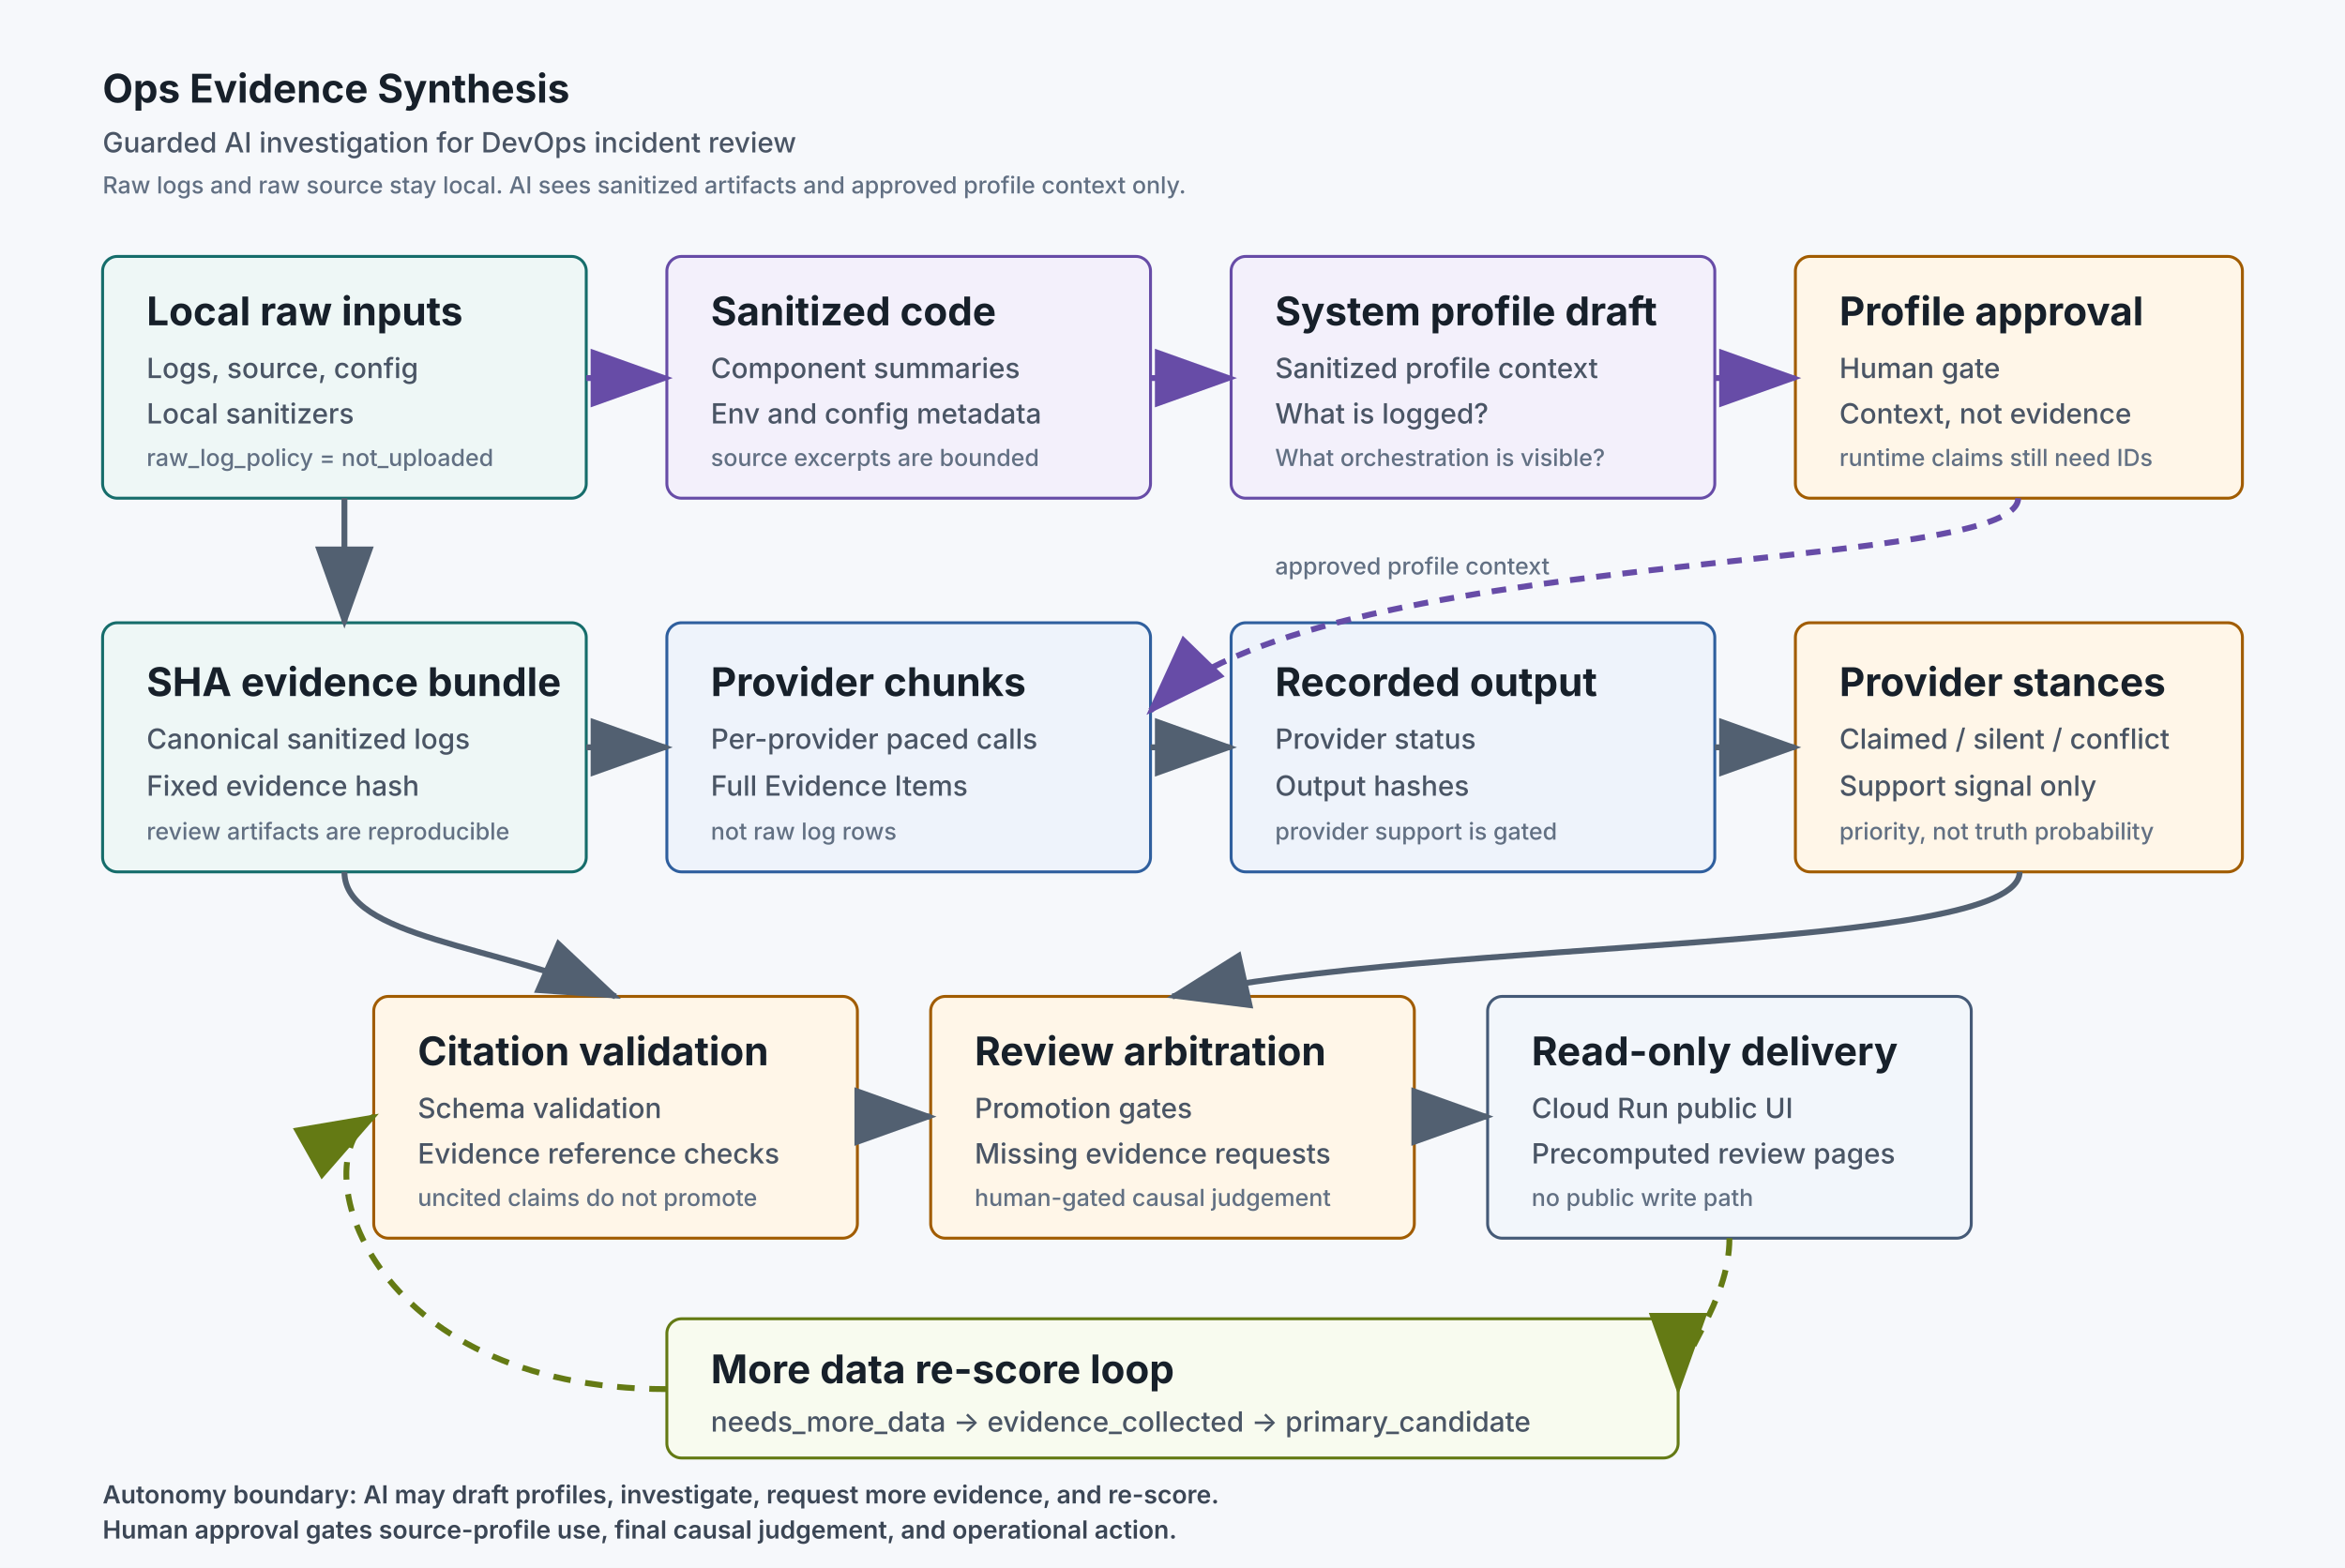
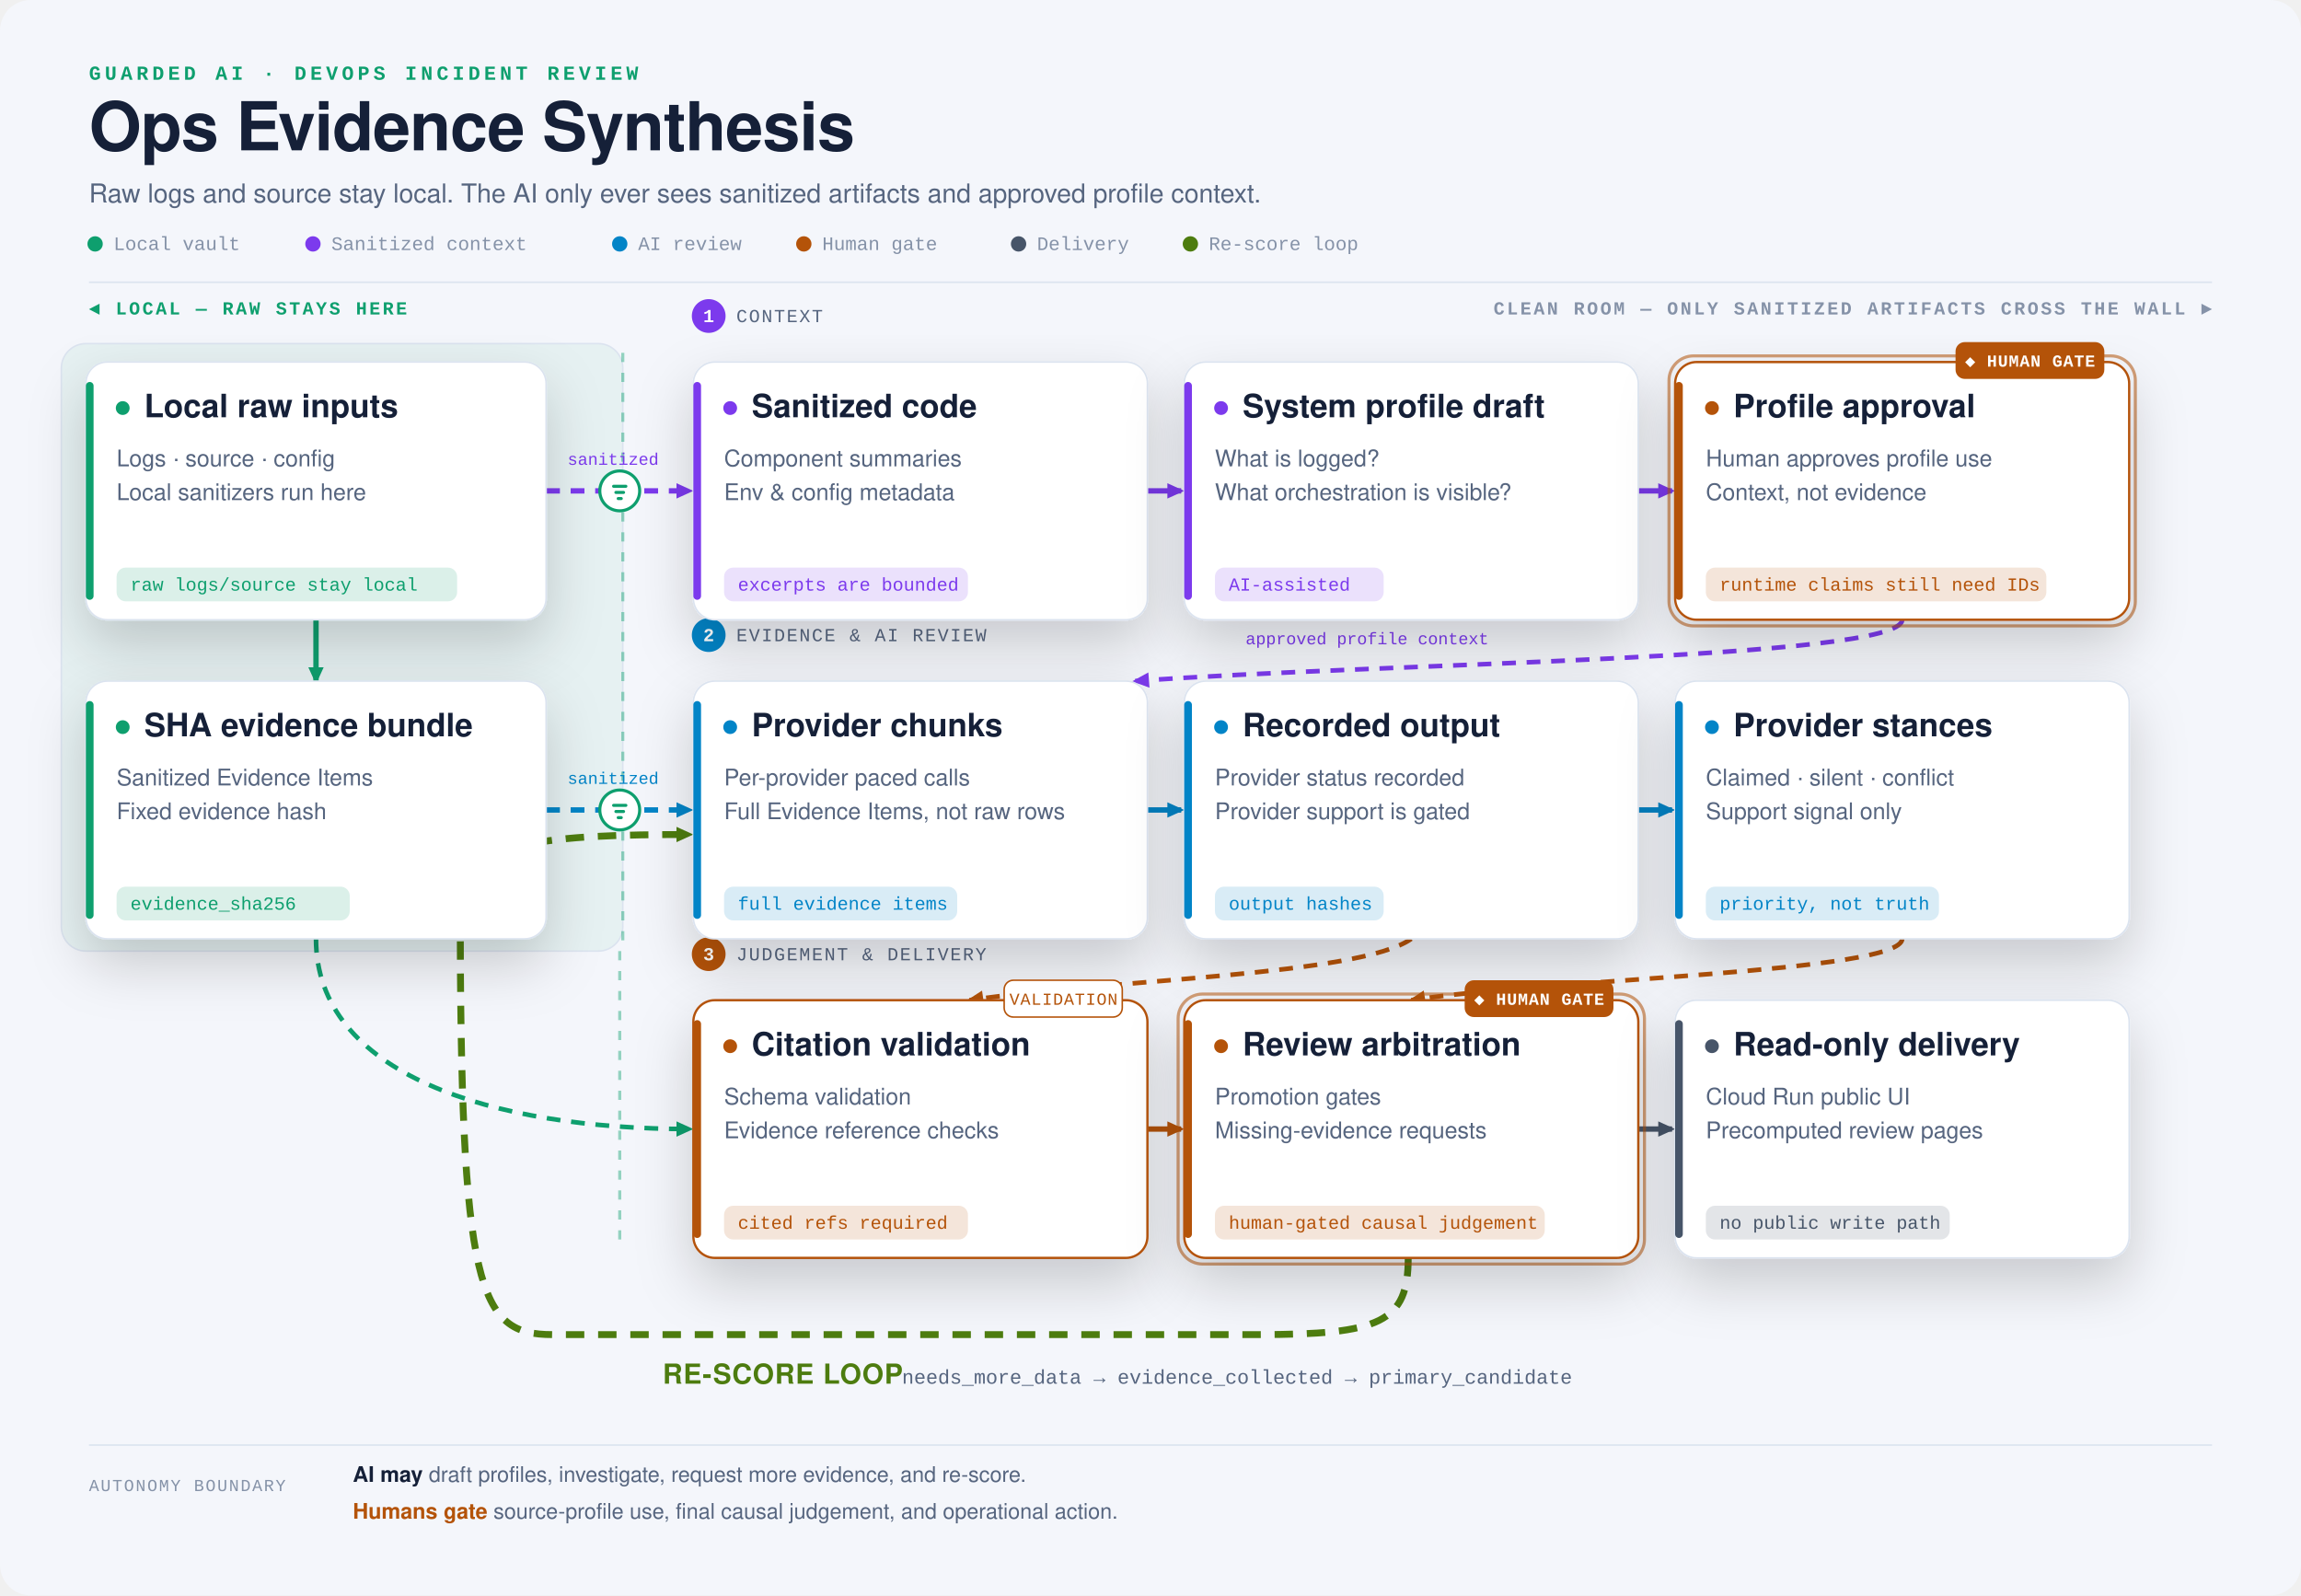
- <svg xmlns="http://www.w3.org/2000/svg" width="1600" height="1070" viewBox="0 0 1600 1070" role="img" aria-labelledby="title desc">
+ <svg xmlns="http://www.w3.org/2000/svg" width="1500" height="1040" viewBox="0 0 1500 1040" role="img" aria-label="Ops Evidence Synthesis architecture">
  <defs>
-     <style>
-       .bg { fill: #f6f8fb; }
-       .band { fill: #ffffff; stroke: #d7dee8; stroke-width: 2; }
-       .local { fill: #eef7f6; stroke: #166d6b; }
-       .profile { fill: #f3f0fb; stroke: #674ca7; }
-       .ai { fill: #eef3fb; stroke: #2f5f9e; }
-       .gate { fill: #fff6e8; stroke: #a15c00; }
-       .deliver { fill: #f2f6fb; stroke: #455a77; }
-       .loop { fill: #f8fbef; stroke: #647a14; }
-       .text { font-family: Inter, Arial, sans-serif; fill: #17202a; font-size: 27px; font-weight: 700; }
-       .small { font-family: Inter, Arial, sans-serif; fill: #4a5565; font-size: 19px; font-weight: 500; }
-       .tiny { font-family: Inter, Arial, sans-serif; fill: #627083; font-size: 16px; font-weight: 500; }
-       .note { font-family: Inter, Arial, sans-serif; fill: #3b4655; font-size: 17px; font-weight: 600; }
-       .arrow { stroke: #526071; stroke-width: 4; fill: none; marker-end: url(#arrowhead); }
-       .softArrow { stroke: #674ca7; stroke-width: 4; fill: none; marker-end: url(#arrowheadProfile); stroke-dasharray: 10 8; }
-       .loopArrow { stroke: #647a14; stroke-width: 4; fill: none; marker-end: url(#arrowheadLoop); stroke-dasharray: 12 10; }
-     </style>
-     <marker id="arrowhead" markerWidth="14" markerHeight="10" refX="13" refY="5" orient="auto">
-       <path d="M0,0 L14,5 L0,10 Z" fill="#526071" />
+     <marker id="ah_vault" markerWidth="12" markerHeight="10" refX="9" refY="5" orient="auto" markerUnits="userSpaceOnUse">
+       <path d="M0,0 L11,5 L0,10 Z" fill="#0e9f6e" />
    </marker>
-     <marker id="arrowheadProfile" markerWidth="14" markerHeight="10" refX="13" refY="5" orient="auto">
-       <path d="M0,0 L14,5 L0,10 Z" fill="#674ca7" />
+     <marker id="ah_context" markerWidth="12" markerHeight="10" refX="9" refY="5" orient="auto" markerUnits="userSpaceOnUse">
+       <path d="M0,0 L11,5 L0,10 Z" fill="#7c3aed" />
    </marker>
-     <marker id="arrowheadLoop" markerWidth="14" markerHeight="10" refX="13" refY="5" orient="auto">
-       <path d="M0,0 L14,5 L0,10 Z" fill="#647a14" />
+     <marker id="ah_evidence" markerWidth="12" markerHeight="10" refX="9" refY="5" orient="auto" markerUnits="userSpaceOnUse">
+       <path d="M0,0 L11,5 L0,10 Z" fill="#0284c7" />
    </marker>
+     <marker id="ah_gate" markerWidth="12" markerHeight="10" refX="9" refY="5" orient="auto" markerUnits="userSpaceOnUse">
+       <path d="M0,0 L11,5 L0,10 Z" fill="#b45309" />
+     </marker>
+     <marker id="ah_deliver" markerWidth="12" markerHeight="10" refX="9" refY="5" orient="auto" markerUnits="userSpaceOnUse">
+       <path d="M0,0 L11,5 L0,10 Z" fill="#475569" />
+     </marker>
+     <marker id="ah_loop" markerWidth="12" markerHeight="10" refX="9" refY="5" orient="auto" markerUnits="userSpaceOnUse">
+       <path d="M0,0 L11,5 L0,10 Z" fill="#4d7c0f" />
+     </marker>
+     <filter id="cardShadow" x="-20%" y="-20%" width="140%" height="160%">
+       <feDropShadow dx="0" dy="16" stdDeviation="18" flood-color="#000000" flood-opacity="0.18" />
+     </filter>
  </defs>
-   <rect class="bg" x="0" y="0" width="1600" height="1070" />
-   <text class="text" x="70" y="70">Ops Evidence Synthesis</text>
-   <text class="small" x="70" y="104">Guarded AI investigation for DevOps incident review</text>
-   <text class="tiny" x="70" y="132">Raw logs and raw source stay local. AI sees sanitized artifacts and approved profile context only.</text>
-   <rect class="band local" x="70" y="175" width="330" height="165" rx="10" />
-   <text class="text" x="100" y="222">Local raw inputs</text>
-   <text class="small" x="100" y="258">Logs, source, config</text>
-   <text class="small" x="100" y="289">Local sanitizers</text>
-   <text class="tiny" x="100" y="318">raw_log_policy = not_uploaded</text>
-   <rect class="band profile" x="455" y="175" width="330" height="165" rx="10" />
-   <text class="text" x="485" y="222">Sanitized code</text>
-   <text class="small" x="485" y="258">Component summaries</text>
-   <text class="small" x="485" y="289">Env and config metadata</text>
-   <text class="tiny" x="485" y="318">source excerpts are bounded</text>
-   <rect class="band profile" x="840" y="175" width="330" height="165" rx="10" />
-   <text class="text" x="870" y="222">System profile draft</text>
-   <text class="small" x="870" y="258">Sanitized profile context</text>
-   <text class="small" x="870" y="289">What is logged?</text>
-   <text class="tiny" x="870" y="318">What orchestration is visible?</text>
-   <rect class="band gate" x="1225" y="175" width="305" height="165" rx="10" />
-   <text class="text" x="1255" y="222">Profile approval</text>
-   <text class="small" x="1255" y="258">Human gate</text>
-   <text class="small" x="1255" y="289">Context, not evidence</text>
-   <text class="tiny" x="1255" y="318">runtime claims still need IDs</text>
-   <rect class="band local" x="70" y="425" width="330" height="170" rx="10" />
-   <text class="text" x="100" y="475">SHA evidence bundle</text>
-   <text class="small" x="100" y="511">Canonical sanitized logs</text>
-   <text class="small" x="100" y="543">Fixed evidence hash</text>
-   <text class="tiny" x="100" y="573">review artifacts are reproducible</text>
-   <rect class="band ai" x="455" y="425" width="330" height="170" rx="10" />
-   <text class="text" x="485" y="475">Provider chunks</text>
-   <text class="small" x="485" y="511">Per-provider paced calls</text>
-   <text class="small" x="485" y="543">Full Evidence Items</text>
-   <text class="tiny" x="485" y="573">not raw log rows</text>
-   <rect class="band ai" x="840" y="425" width="330" height="170" rx="10" />
-   <text class="text" x="870" y="475">Recorded output</text>
-   <text class="small" x="870" y="511">Provider status</text>
-   <text class="small" x="870" y="543">Output hashes</text>
-   <text class="tiny" x="870" y="573">provider support is gated</text>
-   <rect class="band gate" x="1225" y="425" width="305" height="170" rx="10" />
-   <text class="text" x="1255" y="475">Provider stances</text>
-   <text class="small" x="1255" y="511">Claimed / silent / conflict</text>
-   <text class="small" x="1255" y="543">Support signal only</text>
-   <text class="tiny" x="1255" y="573">priority, not truth probability</text>
-   <rect class="band gate" x="255" y="680" width="330" height="165" rx="10" />
-   <text class="text" x="285" y="727">Citation validation</text>
-   <text class="small" x="285" y="763">Schema validation</text>
-   <text class="small" x="285" y="794">Evidence reference checks</text>
-   <text class="tiny" x="285" y="823">uncited claims do not promote</text>
-   <rect class="band gate" x="635" y="680" width="330" height="165" rx="10" />
-   <text class="text" x="665" y="727">Review arbitration</text>
-   <text class="small" x="665" y="763">Promotion gates</text>
-   <text class="small" x="665" y="794">Missing evidence requests</text>
-   <text class="tiny" x="665" y="823">human-gated causal judgement</text>
-   <rect class="band deliver" x="1015" y="680" width="330" height="165" rx="10" />
-   <text class="text" x="1045" y="727">Read-only delivery</text>
-   <text class="small" x="1045" y="763">Cloud Run public UI</text>
-   <text class="small" x="1045" y="794">Precomputed review pages</text>
-   <text class="tiny" x="1045" y="823">no public write path</text>
-   <rect class="band loop" x="455" y="900" width="690" height="95" rx="10" />
-   <text class="text" x="485" y="944">More data re-score loop</text>
-   <text class="small" x="485" y="977">needs_more_data -&gt; evidence_collected -&gt; primary_candidate</text>
-   <path class="softArrow" d="M400 258 L455 258" />
-   <path class="softArrow" d="M785 258 L840 258" />
-   <path class="softArrow" d="M1170 258 L1225 258" />
-   <path class="softArrow" d="M1377 340 C1377 392 895 372 785 485" />
-   <text class="tiny" x="870" y="392">approved profile context</text>
-   <path class="arrow" d="M235 340 L235 425" />
-   <path class="arrow" d="M400 510 L455 510" />
-   <path class="arrow" d="M785 510 L840 510" />
-   <path class="arrow" d="M1170 510 L1225 510" />
-   <path class="arrow" d="M1378 595 C1378 650 980 640 800 680" />
-   <path class="arrow" d="M235 595 C235 640 340 645 420 680" />
-   <path class="arrow" d="M585 762 L635 762" />
-   <path class="arrow" d="M965 762 L1015 762" />
-   <path class="loopArrow" d="M1180 845 C1180 890 1145 925 1145 948" />
-   <path class="loopArrow" d="M455 948 C250 948 205 790 255 762" />
-   <text class="note" x="70" y="1026">Autonomy boundary: AI may draft profiles, investigate, request more evidence, and re-score.</text>
-   <text class="note" x="70" y="1050">Human approval gates source-profile use, final causal judgement, and operational action.</text>
+   <rect x="0" y="0" width="1500" height="1040" rx="20" fill="#f4f6fb" />
+   <text x="58" y="52" style="font-family:ui-monospace,'SF Mono',Menlo,Consolas,'Liberation Mono',monospace;font-size:13px;letter-spacing:2.5px;font-weight:600" fill="#0e9f6e">GUARDED AI · DEVOPS INCIDENT REVIEW</text>
+   <text x="58" y="98" style="font-family:'Segoe UI',system-ui,-apple-system,Helvetica,Arial,sans-serif;font-size:44px;font-weight:700;letter-spacing:-0.5px" fill="#152038">Ops Evidence Synthesis</text>
+   <text x="58" y="132" style="font-family:'Segoe UI',system-ui,-apple-system,Helvetica,Arial,sans-serif;font-size:17px" fill="#56657f">Raw logs and source stay local. The AI only ever sees sanitized artifacts and approved profile context.</text>
+   <circle cx="62" cy="159" r="5" fill="#0e9f6e" />
+   <text x="74" y="163" style="font-family:ui-monospace,'SF Mono',Menlo,Consolas,'Liberation Mono',monospace;font-size:12.5px" fill="#8592a8">Local vault</text>
+   <circle cx="204" cy="159" r="5" fill="#7c3aed" />
+   <text x="216" y="163" style="font-family:ui-monospace,'SF Mono',Menlo,Consolas,'Liberation Mono',monospace;font-size:12.5px" fill="#8592a8">Sanitized context</text>
+   <circle cx="404" cy="159" r="5" fill="#0284c7" />
+   <text x="416" y="163" style="font-family:ui-monospace,'SF Mono',Menlo,Consolas,'Liberation Mono',monospace;font-size:12.5px" fill="#8592a8">AI review</text>
+   <circle cx="524" cy="159" r="5" fill="#b45309" />
+   <text x="536" y="163" style="font-family:ui-monospace,'SF Mono',Menlo,Consolas,'Liberation Mono',monospace;font-size:12.5px" fill="#8592a8">Human gate</text>
+   <circle cx="664" cy="159" r="5" fill="#475569" />
+   <text x="676" y="163" style="font-family:ui-monospace,'SF Mono',Menlo,Consolas,'Liberation Mono',monospace;font-size:12.5px" fill="#8592a8">Delivery</text>
+   <circle cx="776" cy="159" r="5" fill="#4d7c0f" />
+   <text x="788" y="163" style="font-family:ui-monospace,'SF Mono',Menlo,Consolas,'Liberation Mono',monospace;font-size:12.5px" fill="#8592a8">Re-score loop</text>
+   <line x1="58" y1="184" x2="1442" y2="184" stroke="#dbe3ef" stroke-width="1" />
+   <text x="58" y="205" style="font-family:ui-monospace,'SF Mono',Menlo,Consolas,'Liberation Mono',monospace;font-size:12px;letter-spacing:1.5px;font-weight:600" fill="#0e9f6e">◄ LOCAL — RAW STAYS HERE</text>
+   <text x="1442" y="205" text-anchor="end" style="font-family:ui-monospace,'SF Mono',Menlo,Consolas,'Liberation Mono',monospace;font-size:12px;letter-spacing:1.5px;font-weight:600" fill="#8592a8">CLEAN ROOM — ONLY SANITIZED ARTIFACTS CROSS THE WALL ►</text>
+   <rect x="40" y="224" width="366" height="396" rx="16" fill="#0e9f6e" fill-opacity="0.06" stroke="#dbe3ef" stroke-width="1" />
+   <line x1="406" y1="230" x2="406" y2="614" stroke="rgba(14,159,110,0.42)" stroke-width="2" stroke-dasharray="6 7" />
+   <line x1="404" y1="620" x2="404" y2="812" stroke="rgba(14,159,110,0.42)" stroke-width="2" stroke-dasharray="6 7" />
+   <path d="M748,320 L770,320" stroke="#7c3aed" stroke-width="3.5" fill="none" marker-end="url(#ah_context)" />
+   <path d="M1068,320 L1090,320" stroke="#7c3aed" stroke-width="3.5" fill="none" marker-end="url(#ah_context)" />
+   <path d="M206,404 L206,444" stroke="#0e9f6e" stroke-width="3.5" fill="none" marker-end="url(#ah_vault)" />
+   <path d="M748,528 L770,528" stroke="#0284c7" stroke-width="3.5" fill="none" marker-end="url(#ah_evidence)" />
+   <path d="M1068,528 L1090,528" stroke="#0284c7" stroke-width="3.5" fill="none" marker-end="url(#ah_evidence)" />
+   <path d="M748,736 L770,736" stroke="#b45309" stroke-width="3.5" fill="none" marker-end="url(#ah_gate)" />
+   <path d="M1068,736 L1090,736" stroke="#475569" stroke-width="3.5" fill="none" marker-end="url(#ah_deliver)" />
+   <path d="M356,320 L450,320" stroke="#7c3aed" stroke-width="3.5" fill="none" stroke-dasharray="9 7" marker-end="url(#ah_context)" />
+   <path d="M356,528 L450,528" stroke="#0284c7" stroke-width="3.5" fill="none" stroke-dasharray="9 7" marker-end="url(#ah_evidence)" />
+   <path d="M1240,404 C1240,430 900,432 740,444" stroke="#7c3aed" stroke-width="3" fill="none" stroke-dasharray="9 7" marker-end="url(#ah_context)" />
+   <path d="M206,612 C206,700 320,736 450,736" stroke="#0e9f6e" stroke-width="3" fill="none" stroke-dasharray="9 7" marker-end="url(#ah_vault)" />
+   <path d="M920,612 C886,636 728,638 632,652" stroke="#b45309" stroke-width="3" fill="none" stroke-dasharray="9 7" marker-end="url(#ah_gate)" />
+   <path d="M1240,612 C1240,634 1010,638 920,652" stroke="#b45309" stroke-width="3" fill="none" stroke-dasharray="9 7" marker-end="url(#ah_gate)" />
+   <path d="M918,820 C918,862 900,870 820,870 L360,870 C312,870 300,842 300,588 C300,548 360,544 450,544" stroke="#4d7c0f" stroke-width="4.5" fill="none" stroke-dasharray="12 9" marker-end="url(#ah_loop)" />
+   <circle cx="404" cy="320" r="13" fill="#ffffff" stroke="#0e9f6e" stroke-width="2" />
+   <rect x="399" y="316" width="10" height="2" rx="1" fill="#0e9f6e" />
+   <rect x="400.5" y="320" width="7" height="2" rx="1" fill="#0e9f6e" />
+   <rect x="402" y="324" width="4" height="2" rx="1" fill="#0e9f6e" />
+   <circle cx="404" cy="528" r="13" fill="#ffffff" stroke="#0e9f6e" stroke-width="2" />
+   <rect x="399" y="524" width="10" height="2" rx="1" fill="#0e9f6e" />
+   <rect x="400.5" y="528" width="7" height="2" rx="1" fill="#0e9f6e" />
+   <rect x="402" y="532" width="4" height="2" rx="1" fill="#0e9f6e" />
+   <text x="370" y="303" style="font-family:ui-monospace,'SF Mono',Menlo,Consolas,'Liberation Mono',monospace;font-size:11px" fill="#7c3aed">sanitized</text>
+   <text x="370" y="511" style="font-family:ui-monospace,'SF Mono',Menlo,Consolas,'Liberation Mono',monospace;font-size:11px" fill="#0284c7">sanitized</text>
+   <text x="812" y="420" style="font-family:ui-monospace,'SF Mono',Menlo,Consolas,'Liberation Mono',monospace;font-size:11px" fill="#7c3aed">approved profile context</text>
+   <circle cx="462" cy="206" r="11" fill="#7c3aed" />
+   <text x="462" y="210" text-anchor="middle" style="font-family:ui-monospace,'SF Mono',Menlo,Consolas,'Liberation Mono',monospace;font-size:12px;font-weight:700" fill="#ffffff">1</text>
+   <text x="480" y="210" style="font-family:ui-monospace,'SF Mono',Menlo,Consolas,'Liberation Mono',monospace;font-size:12px;letter-spacing:1px" fill="#56657f">CONTEXT</text>
+   <circle cx="462" cy="414" r="11" fill="#0284c7" />
+   <text x="462" y="418" text-anchor="middle" style="font-family:ui-monospace,'SF Mono',Menlo,Consolas,'Liberation Mono',monospace;font-size:12px;font-weight:700" fill="#ffffff">2</text>
+   <text x="480" y="418" style="font-family:ui-monospace,'SF Mono',Menlo,Consolas,'Liberation Mono',monospace;font-size:12px;letter-spacing:1px" fill="#56657f">EVIDENCE &amp; AI REVIEW</text>
+   <circle cx="462" cy="622" r="11" fill="#b45309" />
+   <text x="462" y="626" text-anchor="middle" style="font-family:ui-monospace,'SF Mono',Menlo,Consolas,'Liberation Mono',monospace;font-size:12px;font-weight:700" fill="#ffffff">3</text>
+   <text x="480" y="626" style="font-family:ui-monospace,'SF Mono',Menlo,Consolas,'Liberation Mono',monospace;font-size:12px;letter-spacing:1px" fill="#56657f">JUDGEMENT &amp; DELIVERY</text>
+   <rect x="56" y="236" width="300" height="168" rx="14" fill="#ffffff" stroke="#dbe3ef" stroke-width="1" filter="url(#cardShadow)" />
+   <rect x="56" y="249" width="5" height="142" rx="2.5" fill="#0e9f6e" />
+   <circle cx="80" cy="266" r="4.5" fill="#0e9f6e" />
+   <text x="94" y="272" style="font-family:'Segoe UI',system-ui,-apple-system,Helvetica,Arial,sans-serif;font-size:21px;font-weight:700" fill="#152038">Local raw inputs</text>
+   <text x="76" y="304" style="font-family:'Segoe UI',system-ui,-apple-system,Helvetica,Arial,sans-serif;font-size:15px" fill="#56657f">Logs · source · config</text>
+   <text x="76" y="326" style="font-family:'Segoe UI',system-ui,-apple-system,Helvetica,Arial,sans-serif;font-size:15px" fill="#56657f">Local sanitizers run here</text>
+   <rect x="76" y="370" width="222" height="22" rx="6" fill="#0e9f6e" fill-opacity="0.15" />
+   <text x="85" y="385" style="font-family:ui-monospace,'SF Mono',Menlo,Consolas,'Liberation Mono',monospace;font-size:12px" fill="#0e9f6e">raw logs/source stay local</text>
+   <rect x="56" y="444" width="300" height="168" rx="14" fill="#ffffff" stroke="#dbe3ef" stroke-width="1" filter="url(#cardShadow)" />
+   <rect x="56" y="457" width="5" height="142" rx="2.5" fill="#0e9f6e" />
+   <circle cx="80" cy="474" r="4.5" fill="#0e9f6e" />
+   <text x="94" y="480" style="font-family:'Segoe UI',system-ui,-apple-system,Helvetica,Arial,sans-serif;font-size:21px;font-weight:700" fill="#152038">SHA evidence bundle</text>
+   <text x="76" y="512" style="font-family:'Segoe UI',system-ui,-apple-system,Helvetica,Arial,sans-serif;font-size:15px" fill="#56657f">Sanitized Evidence Items</text>
+   <text x="76" y="534" style="font-family:'Segoe UI',system-ui,-apple-system,Helvetica,Arial,sans-serif;font-size:15px" fill="#56657f">Fixed evidence hash</text>
+   <rect x="76" y="578" width="152" height="22" rx="6" fill="#0e9f6e" fill-opacity="0.15" />
+   <text x="85" y="593" style="font-family:ui-monospace,'SF Mono',Menlo,Consolas,'Liberation Mono',monospace;font-size:12px" fill="#0e9f6e">evidence_sha256</text>
+   <rect x="452" y="236" width="296" height="168" rx="14" fill="#ffffff" stroke="#dbe3ef" stroke-width="1" filter="url(#cardShadow)" />
+   <rect x="452" y="249" width="5" height="142" rx="2.5" fill="#7c3aed" />
+   <circle cx="476" cy="266" r="4.5" fill="#7c3aed" />
+   <text x="490" y="272" style="font-family:'Segoe UI',system-ui,-apple-system,Helvetica,Arial,sans-serif;font-size:21px;font-weight:700" fill="#152038">Sanitized code</text>
+   <text x="472" y="304" style="font-family:'Segoe UI',system-ui,-apple-system,Helvetica,Arial,sans-serif;font-size:15px" fill="#56657f">Component summaries</text>
+   <text x="472" y="326" style="font-family:'Segoe UI',system-ui,-apple-system,Helvetica,Arial,sans-serif;font-size:15px" fill="#56657f">Env &amp; config metadata</text>
+   <rect x="472" y="370" width="159" height="22" rx="6" fill="#7c3aed" fill-opacity="0.15" />
+   <text x="481" y="385" style="font-family:ui-monospace,'SF Mono',Menlo,Consolas,'Liberation Mono',monospace;font-size:12px" fill="#7c3aed">excerpts are bounded</text>
+   <rect x="772" y="236" width="296" height="168" rx="14" fill="#ffffff" stroke="#dbe3ef" stroke-width="1" filter="url(#cardShadow)" />
+   <rect x="772" y="249" width="5" height="142" rx="2.5" fill="#7c3aed" />
+   <circle cx="796" cy="266" r="4.5" fill="#7c3aed" />
+   <text x="810" y="272" style="font-family:'Segoe UI',system-ui,-apple-system,Helvetica,Arial,sans-serif;font-size:21px;font-weight:700" fill="#152038">System profile draft</text>
+   <text x="792" y="304" style="font-family:'Segoe UI',system-ui,-apple-system,Helvetica,Arial,sans-serif;font-size:15px" fill="#56657f">What is logged?</text>
+   <text x="792" y="326" style="font-family:'Segoe UI',system-ui,-apple-system,Helvetica,Arial,sans-serif;font-size:15px" fill="#56657f">What orchestration is visible?</text>
+   <rect x="792" y="370" width="110" height="22" rx="6" fill="#7c3aed" fill-opacity="0.15" />
+   <text x="801" y="385" style="font-family:ui-monospace,'SF Mono',Menlo,Consolas,'Liberation Mono',monospace;font-size:12px" fill="#7c3aed">AI-assisted</text>
+   <rect x="1088" y="232" width="304" height="176" rx="16" fill="none" stroke="#b45309" stroke-width="2" opacity="0.55" />
+   <rect x="1092" y="236" width="296" height="168" rx="14" fill="#ffffff" stroke="#b45309" stroke-width="1.5" filter="url(#cardShadow)" />
+   <rect x="1092" y="249" width="5" height="142" rx="2.5" fill="#b45309" />
+   <circle cx="1116" cy="266" r="4.5" fill="#b45309" />
+   <text x="1130" y="272" style="font-family:'Segoe UI',system-ui,-apple-system,Helvetica,Arial,sans-serif;font-size:21px;font-weight:700" fill="#152038">Profile approval</text>
+   <text x="1112" y="304" style="font-family:'Segoe UI',system-ui,-apple-system,Helvetica,Arial,sans-serif;font-size:15px" fill="#56657f">Human approves profile use</text>
+   <text x="1112" y="326" style="font-family:'Segoe UI',system-ui,-apple-system,Helvetica,Arial,sans-serif;font-size:15px" fill="#56657f">Context, not evidence</text>
+   <rect x="1112" y="370" width="222" height="22" rx="6" fill="#b45309" fill-opacity="0.15" />
+   <text x="1121" y="385" style="font-family:ui-monospace,'SF Mono',Menlo,Consolas,'Liberation Mono',monospace;font-size:12px" fill="#b45309">runtime claims still need IDs</text>
+   <rect x="1274.8" y="223" width="97" height="24" rx="6" fill="#b45309" />
+   <text x="1323.4" y="239" text-anchor="middle" style="font-family:ui-monospace,'SF Mono',Menlo,Consolas,'Liberation Mono',monospace;font-size:11px;font-weight:600;letter-spacing:0.5px" fill="#ffffff">◆ HUMAN GATE</text>
+   <rect x="452" y="444" width="296" height="168" rx="14" fill="#ffffff" stroke="#dbe3ef" stroke-width="1" filter="url(#cardShadow)" />
+   <rect x="452" y="457" width="5" height="142" rx="2.5" fill="#0284c7" />
+   <circle cx="476" cy="474" r="4.5" fill="#0284c7" />
+   <text x="490" y="480" style="font-family:'Segoe UI',system-ui,-apple-system,Helvetica,Arial,sans-serif;font-size:21px;font-weight:700" fill="#152038">Provider chunks</text>
+   <text x="472" y="512" style="font-family:'Segoe UI',system-ui,-apple-system,Helvetica,Arial,sans-serif;font-size:15px" fill="#56657f">Per-provider paced calls</text>
+   <text x="472" y="534" style="font-family:'Segoe UI',system-ui,-apple-system,Helvetica,Arial,sans-serif;font-size:15px" fill="#56657f">Full Evidence Items, not raw rows</text>
+   <rect x="472" y="578" width="152" height="22" rx="6" fill="#0284c7" fill-opacity="0.15" />
+   <text x="481" y="593" style="font-family:ui-monospace,'SF Mono',Menlo,Consolas,'Liberation Mono',monospace;font-size:12px" fill="#0284c7">full evidence items</text>
+   <rect x="772" y="444" width="296" height="168" rx="14" fill="#ffffff" stroke="#dbe3ef" stroke-width="1" filter="url(#cardShadow)" />
+   <rect x="772" y="457" width="5" height="142" rx="2.5" fill="#0284c7" />
+   <circle cx="796" cy="474" r="4.5" fill="#0284c7" />
+   <text x="810" y="480" style="font-family:'Segoe UI',system-ui,-apple-system,Helvetica,Arial,sans-serif;font-size:21px;font-weight:700" fill="#152038">Recorded output</text>
+   <text x="792" y="512" style="font-family:'Segoe UI',system-ui,-apple-system,Helvetica,Arial,sans-serif;font-size:15px" fill="#56657f">Provider status recorded</text>
+   <text x="792" y="534" style="font-family:'Segoe UI',system-ui,-apple-system,Helvetica,Arial,sans-serif;font-size:15px" fill="#56657f">Provider support is gated</text>
+   <rect x="792" y="578" width="110" height="22" rx="6" fill="#0284c7" fill-opacity="0.15" />
+   <text x="801" y="593" style="font-family:ui-monospace,'SF Mono',Menlo,Consolas,'Liberation Mono',monospace;font-size:12px" fill="#0284c7">output hashes</text>
+   <rect x="1092" y="444" width="296" height="168" rx="14" fill="#ffffff" stroke="#dbe3ef" stroke-width="1" filter="url(#cardShadow)" />
+   <rect x="1092" y="457" width="5" height="142" rx="2.5" fill="#0284c7" />
+   <circle cx="1116" cy="474" r="4.5" fill="#0284c7" />
+   <text x="1130" y="480" style="font-family:'Segoe UI',system-ui,-apple-system,Helvetica,Arial,sans-serif;font-size:21px;font-weight:700" fill="#152038">Provider stances</text>
+   <text x="1112" y="512" style="font-family:'Segoe UI',system-ui,-apple-system,Helvetica,Arial,sans-serif;font-size:15px" fill="#56657f">Claimed · silent · conflict</text>
+   <text x="1112" y="534" style="font-family:'Segoe UI',system-ui,-apple-system,Helvetica,Arial,sans-serif;font-size:15px" fill="#56657f">Support signal only</text>
+   <rect x="1112" y="578" width="152" height="22" rx="6" fill="#0284c7" fill-opacity="0.15" />
+   <text x="1121" y="593" style="font-family:ui-monospace,'SF Mono',Menlo,Consolas,'Liberation Mono',monospace;font-size:12px" fill="#0284c7">priority, not truth</text>
+   <rect x="452" y="652" width="296" height="168" rx="14" fill="#ffffff" stroke="#b45309" stroke-width="1.5" filter="url(#cardShadow)" />
+   <rect x="452" y="665" width="5" height="142" rx="2.5" fill="#b45309" />
+   <circle cx="476" cy="682" r="4.5" fill="#b45309" />
+   <text x="490" y="688" style="font-family:'Segoe UI',system-ui,-apple-system,Helvetica,Arial,sans-serif;font-size:21px;font-weight:700" fill="#152038">Citation validation</text>
+   <text x="472" y="720" style="font-family:'Segoe UI',system-ui,-apple-system,Helvetica,Arial,sans-serif;font-size:15px" fill="#56657f">Schema validation</text>
+   <text x="472" y="742" style="font-family:'Segoe UI',system-ui,-apple-system,Helvetica,Arial,sans-serif;font-size:15px" fill="#56657f">Evidence reference checks</text>
+   <rect x="472" y="786" width="159" height="22" rx="6" fill="#b45309" fill-opacity="0.15" />
+   <text x="481" y="801" style="font-family:ui-monospace,'SF Mono',Menlo,Consolas,'Liberation Mono',monospace;font-size:12px" fill="#b45309">cited refs required</text>
+   <rect x="654.6" y="639" width="77" height="24" rx="6" fill="#ffffff" stroke="#b45309" stroke-width="1" />
+   <text x="693.3" y="655" text-anchor="middle" style="font-family:ui-monospace,'SF Mono',Menlo,Consolas,'Liberation Mono',monospace;font-size:11px;letter-spacing:0.5px" fill="#b45309">VALIDATION</text>
+   <rect x="768" y="648" width="304" height="176" rx="16" fill="none" stroke="#b45309" stroke-width="2" opacity="0.55" />
+   <rect x="772" y="652" width="296" height="168" rx="14" fill="#ffffff" stroke="#b45309" stroke-width="1.5" filter="url(#cardShadow)" />
+   <rect x="772" y="665" width="5" height="142" rx="2.5" fill="#b45309" />
+   <circle cx="796" cy="682" r="4.5" fill="#b45309" />
+   <text x="810" y="688" style="font-family:'Segoe UI',system-ui,-apple-system,Helvetica,Arial,sans-serif;font-size:21px;font-weight:700" fill="#152038">Review arbitration</text>
+   <text x="792" y="720" style="font-family:'Segoe UI',system-ui,-apple-system,Helvetica,Arial,sans-serif;font-size:15px" fill="#56657f">Promotion gates</text>
+   <text x="792" y="742" style="font-family:'Segoe UI',system-ui,-apple-system,Helvetica,Arial,sans-serif;font-size:15px" fill="#56657f">Missing-evidence requests</text>
+   <rect x="792" y="786" width="215" height="22" rx="6" fill="#b45309" fill-opacity="0.15" />
+   <text x="801" y="801" style="font-family:ui-monospace,'SF Mono',Menlo,Consolas,'Liberation Mono',monospace;font-size:12px" fill="#b45309">human-gated causal judgement</text>
+   <rect x="954.8" y="639" width="97" height="24" rx="6" fill="#b45309" />
+   <text x="1003.4" y="655" text-anchor="middle" style="font-family:ui-monospace,'SF Mono',Menlo,Consolas,'Liberation Mono',monospace;font-size:11px;font-weight:600;letter-spacing:0.5px" fill="#ffffff">◆ HUMAN GATE</text>
+   <rect x="1092" y="652" width="296" height="168" rx="14" fill="#ffffff" stroke="#dbe3ef" stroke-width="1" filter="url(#cardShadow)" />
+   <rect x="1092" y="665" width="5" height="142" rx="2.5" fill="#475569" />
+   <circle cx="1116" cy="682" r="4.5" fill="#475569" />
+   <text x="1130" y="688" style="font-family:'Segoe UI',system-ui,-apple-system,Helvetica,Arial,sans-serif;font-size:21px;font-weight:700" fill="#152038">Read-only delivery</text>
+   <text x="1112" y="720" style="font-family:'Segoe UI',system-ui,-apple-system,Helvetica,Arial,sans-serif;font-size:15px" fill="#56657f">Cloud Run public UI</text>
+   <text x="1112" y="742" style="font-family:'Segoe UI',system-ui,-apple-system,Helvetica,Arial,sans-serif;font-size:15px" fill="#56657f">Precomputed review pages</text>
+   <rect x="1112" y="786" width="159" height="22" rx="6" fill="#475569" fill-opacity="0.15" />
+   <text x="1121" y="801" style="font-family:ui-monospace,'SF Mono',Menlo,Consolas,'Liberation Mono',monospace;font-size:12px" fill="#475569">no public write path</text>
+   <text x="432" y="902" style="font-family:'Segoe UI',system-ui,-apple-system,Helvetica,Arial,sans-serif;font-size:18px;font-weight:700;letter-spacing:0.5px" fill="#4d7c0f">RE-SCORE LOOP</text>
+   <text x="588" y="902" style="font-family:ui-monospace,'SF Mono',Menlo,Consolas,'Liberation Mono',monospace;font-size:13px" fill="#56657f">needs_more_data → evidence_collected → primary_candidate</text>
+   <line x1="58" y1="942" x2="1442" y2="942" stroke="#dbe3ef" stroke-width="1" />
+   <text x="58" y="972" style="font-family:ui-monospace,'SF Mono',Menlo,Consolas,'Liberation Mono',monospace;font-size:11px;letter-spacing:1px" fill="#8592a8">AUTONOMY BOUNDARY</text>
+   <text x="230" y="966" style="font-family:'Segoe UI',system-ui,-apple-system,Helvetica,Arial,sans-serif;font-size:14px" fill="#56657f">
+     <tspan style="font-weight:600" fill="#152038">AI may</tspan> draft profiles, investigate, request more evidence, and re-score.</text>
+   <text x="230" y="990" style="font-family:'Segoe UI',system-ui,-apple-system,Helvetica,Arial,sans-serif;font-size:14px" fill="#56657f">
+     <tspan style="font-weight:600" fill="#b45309">Humans gate</tspan> source-profile use, final causal judgement, and operational action.</text>
</svg>
